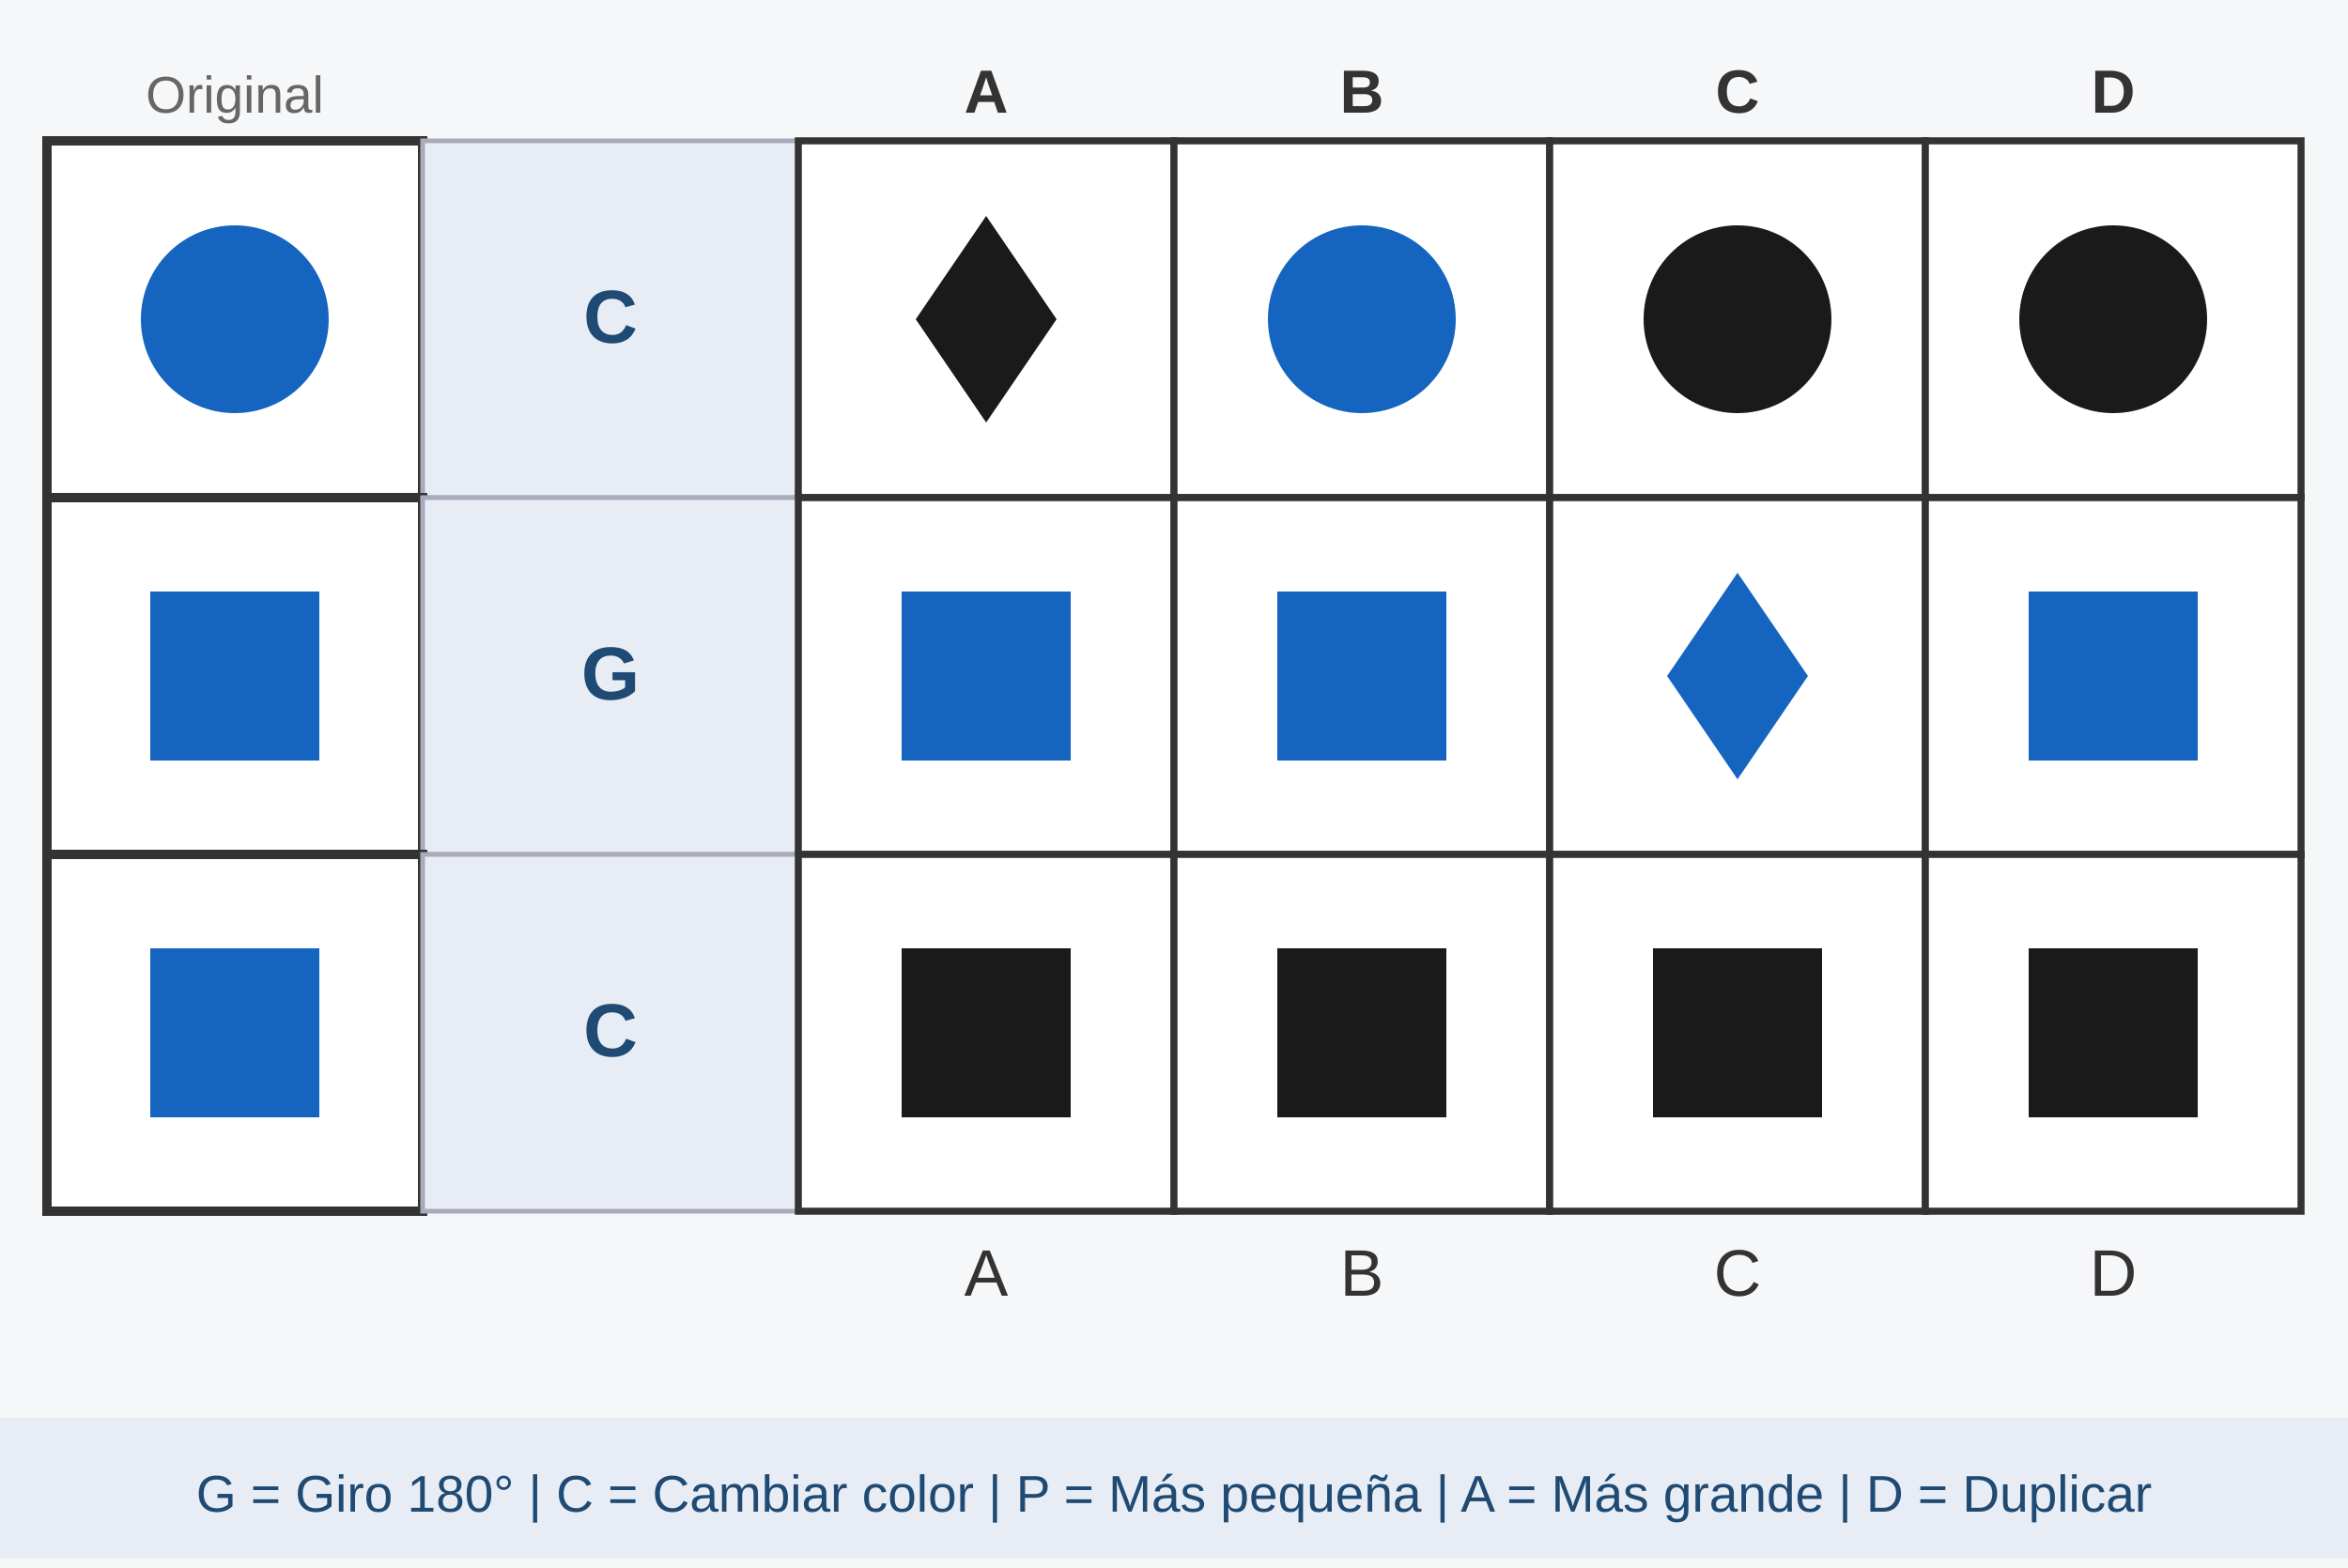
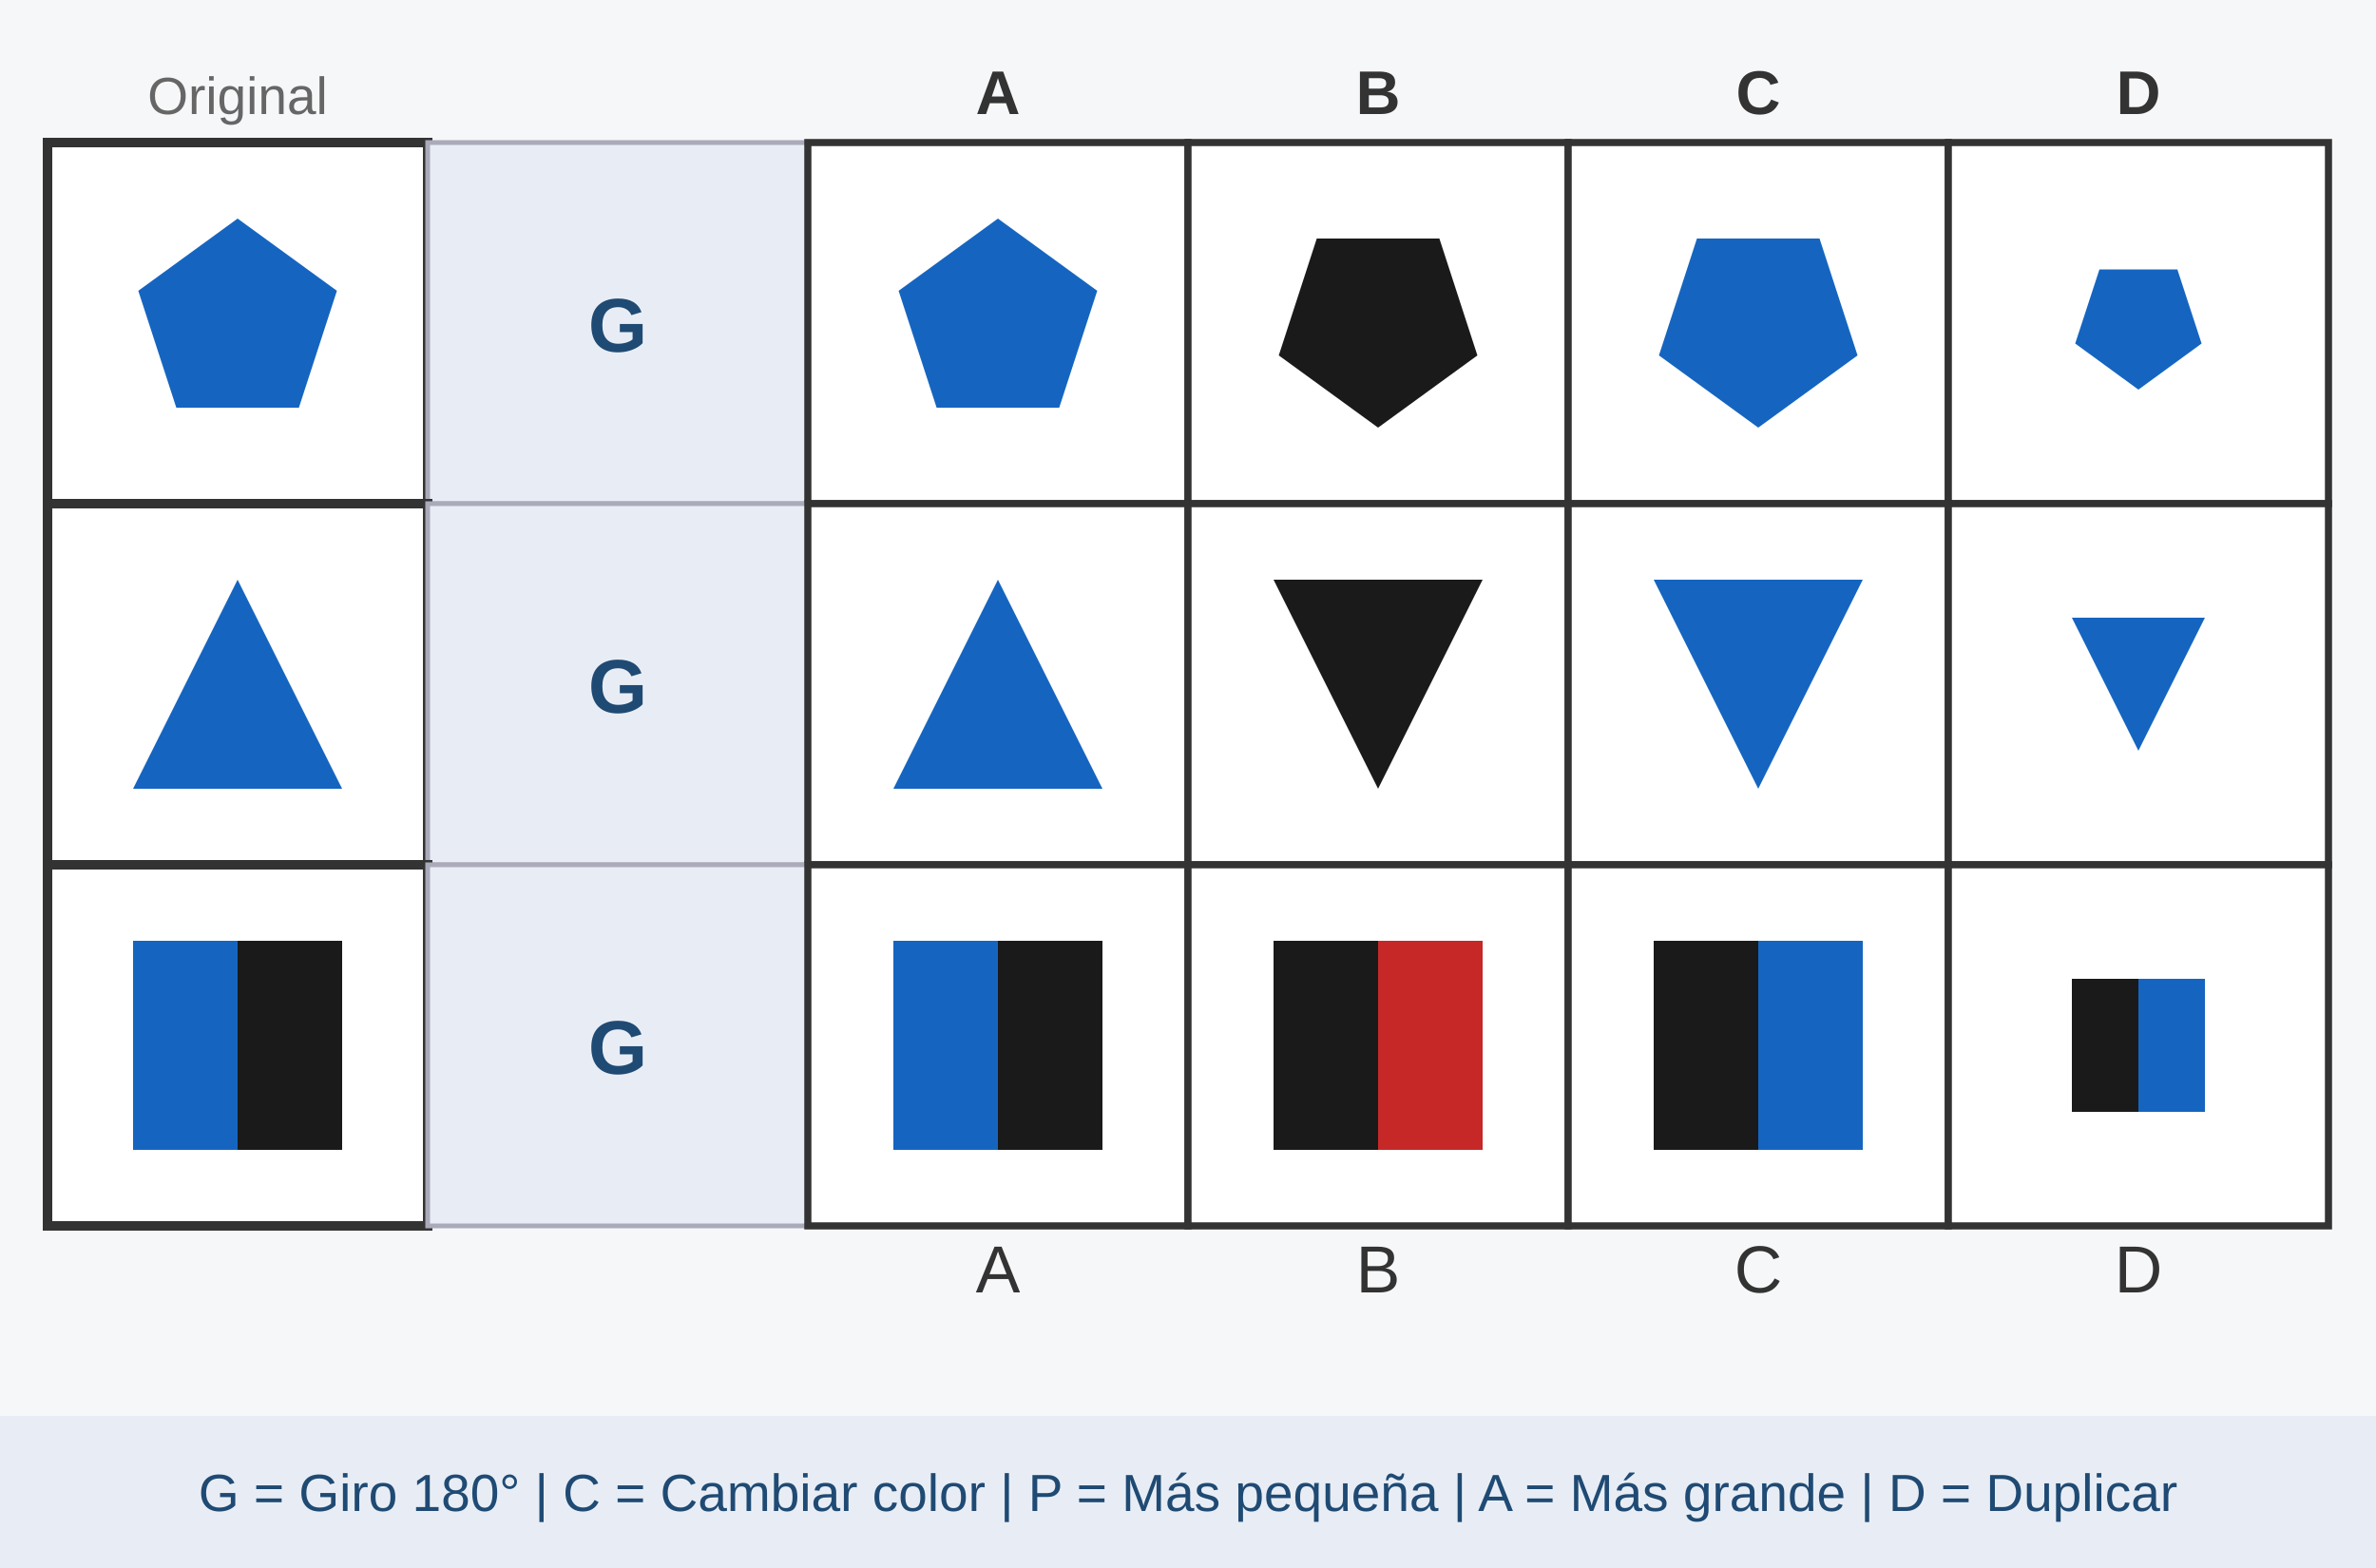
- <svg xmlns="http://www.w3.org/2000/svg" width="500" height="334" viewBox="0 0 500 334" font-family="Arial,sans-serif">
+ <svg xmlns="http://www.w3.org/2000/svg" width="500" height="330" viewBox="0 0 500 330" font-family="Arial,sans-serif">
  <rect width="100%" height="100%" fill="#f6f7f9" />
  <text x="50" y="24" font-size="11" fill="#666" text-anchor="middle">Original</text>
  <text x="210" y="24" font-size="13" font-weight="700" fill="#333" text-anchor="middle">A</text>
  <text x="290" y="24" font-size="13" font-weight="700" fill="#333" text-anchor="middle">B</text>
  <text x="370" y="24" font-size="13" font-weight="700" fill="#333" text-anchor="middle">C</text>
  <text x="450" y="24" font-size="13" font-weight="700" fill="#333" text-anchor="middle">D</text>
  <rect x="10" y="30" width="80" height="76" fill="white" stroke="#333" stroke-width="2" />
-   <circle cx="50.0" cy="68.0" r="20.0" fill="#1565C0" />
+   <polygon points="50.0,46.0 70.9,61.2 62.9,85.8 37.1,85.8 29.1,61.2" fill="#1565C0" />
  <rect x="90" y="30" width="80" height="76" fill="#e8edf5" stroke="#aab" stroke-width="1" />
-   <text x="130" y="73" font-size="16" font-weight="700" fill="#1f4a73" text-anchor="middle">C</text>
+   <text x="130" y="74" font-size="16" font-weight="700" fill="#1f4a73" text-anchor="middle">G</text>
  <rect x="170" y="30" width="80" height="76" fill="white" stroke="#333" stroke-width="1.5" />
-   <polygon points="210.0,46.0 225.0,68.0 210.0,90.0 195.0,68.0" fill="#1a1a1a" />
+   <polygon points="210.0,46.0 230.9,61.2 222.9,85.8 197.1,85.8 189.1,61.2" fill="#1565C0" />
  <rect x="250" y="30" width="80" height="76" fill="white" stroke="#333" stroke-width="1.5" />
-   <circle cx="290.0" cy="68.0" r="20.0" fill="#1565C0" />
+   <polygon points="290.0,90.0 269.1,74.8 277.1,50.2 302.9,50.2 310.9,74.8" fill="#1a1a1a" />
  <rect x="330" y="30" width="80" height="76" fill="white" stroke="#333" stroke-width="1.5" />
-   <circle cx="370.0" cy="68.0" r="20.0" fill="#1a1a1a" />
+   <polygon points="370.0,90.0 349.1,74.8 357.1,50.2 382.9,50.2 390.9,74.8" fill="#1565C0" />
  <rect x="410" y="30" width="80" height="76" fill="white" stroke="#333" stroke-width="1.5" />
-   <circle cx="450.0" cy="68.0" r="20.0" fill="#1a1a1a" />
+   <polygon points="450.0,82.0 436.7,72.3 441.8,56.7 458.2,56.7 463.3,72.3" fill="#1565C0" />
  <rect x="10" y="106" width="80" height="76" fill="white" stroke="#333" stroke-width="2" />
-   <rect x="32.0" y="126.0" width="36.0" height="36.0" fill="#1565C0" />
+   <polygon points="50.0,122.0 28.0,166.0 72.0,166.0" fill="#1565C0" />
  <rect x="90" y="106" width="80" height="76" fill="#e8edf5" stroke="#aab" stroke-width="1" />
-   <text x="130" y="149" font-size="16" font-weight="700" fill="#1f4a73" text-anchor="middle">G</text>
+   <text x="130" y="150" font-size="16" font-weight="700" fill="#1f4a73" text-anchor="middle">G</text>
  <rect x="170" y="106" width="80" height="76" fill="white" stroke="#333" stroke-width="1.5" />
-   <rect x="192.0" y="126.0" width="36.0" height="36.0" fill="#1565C0" />
+   <polygon points="210.0,122.0 188.0,166.0 232.0,166.0" fill="#1565C0" />
  <rect x="250" y="106" width="80" height="76" fill="white" stroke="#333" stroke-width="1.5" />
-   <rect x="272.0" y="126.0" width="36.0" height="36.0" fill="#1565C0" />
+   <polygon points="290.0,166.0 268.0,122.0 312.0,122.0" fill="#1a1a1a" />
  <rect x="330" y="106" width="80" height="76" fill="white" stroke="#333" stroke-width="1.5" />
-   <polygon points="370.0,122.0 385.0,144.0 370.0,166.0 355.0,144.0" fill="#1565C0" />
+   <polygon points="370.0,166.0 348.0,122.0 392.0,122.0" fill="#1565C0" />
  <rect x="410" y="106" width="80" height="76" fill="white" stroke="#333" stroke-width="1.5" />
-   <rect x="432.0" y="126.0" width="36.0" height="36.0" fill="#1565C0" />
+   <polygon points="450.0,158.0 436.0,130.0 464.0,130.0" fill="#1565C0" />
  <rect x="10" y="182" width="80" height="76" fill="white" stroke="#333" stroke-width="2" />
-   <rect x="32.0" y="202.0" width="36.0" height="36.0" fill="#1565C0" />
+   <rect x="28" y="198" width="22" height="44" fill="#1565C0" />
+   <rect x="50.0" y="198" width="22" height="44" fill="#1a1a1a" />
  <rect x="90" y="182" width="80" height="76" fill="#e8edf5" stroke="#aab" stroke-width="1" />
-   <text x="130" y="225" font-size="16" font-weight="700" fill="#1f4a73" text-anchor="middle">C</text>
+   <text x="130" y="226" font-size="16" font-weight="700" fill="#1f4a73" text-anchor="middle">G</text>
  <rect x="170" y="182" width="80" height="76" fill="white" stroke="#333" stroke-width="1.5" />
-   <rect x="192.0" y="202.0" width="36.0" height="36.0" fill="#1a1a1a" />
+   <rect x="188" y="198" width="22" height="44" fill="#1565C0" />
+   <rect x="210.0" y="198" width="22" height="44" fill="#1a1a1a" />
  <rect x="250" y="182" width="80" height="76" fill="white" stroke="#333" stroke-width="1.5" />
-   <rect x="272.0" y="202.0" width="36.0" height="36.0" fill="#1a1a1a" />
+   <rect x="268" y="198" width="22" height="44" fill="#1a1a1a" />
+   <rect x="290.0" y="198" width="22" height="44" fill="#C62828" />
  <rect x="330" y="182" width="80" height="76" fill="white" stroke="#333" stroke-width="1.5" />
-   <rect x="352.0" y="202.0" width="36.0" height="36.0" fill="#1a1a1a" />
+   <rect x="348" y="198" width="22" height="44" fill="#1a1a1a" />
+   <rect x="370.0" y="198" width="22" height="44" fill="#1565C0" />
  <rect x="410" y="182" width="80" height="76" fill="white" stroke="#333" stroke-width="1.5" />
-   <rect x="432.0" y="202.0" width="36.0" height="36.0" fill="#1a1a1a" />
-   <text x="210" y="276" font-size="14" font-weight="normal" fill="#333" text-anchor="middle">A</text>
-   <text x="290" y="276" font-size="14" font-weight="normal" fill="#333" text-anchor="middle">B</text>
-   <text x="370" y="276" font-size="14" font-weight="normal" fill="#333" text-anchor="middle">C</text>
-   <text x="450" y="276" font-size="14" font-weight="normal" fill="#333" text-anchor="middle">D</text>
-   <rect x="0" y="302" width="500" height="30" fill="#e8edf5" />
-   <text x="250" y="322" font-size="11" fill="#1f4a73" text-anchor="middle" font-family="Arial,sans-serif">G = Giro 180°  |  C = Cambiar color  |  P = Más pequeña  |  A = Más grande  |  D = Duplicar</text>
+   <rect x="436" y="206" width="14" height="28" fill="#1a1a1a" />
+   <rect x="450.0" y="206" width="14" height="28" fill="#1565C0" />
+   <text x="210" y="272" font-size="14" font-weight="normal" fill="#333" text-anchor="middle">A</text>
+   <text x="290" y="272" font-size="14" font-weight="normal" fill="#333" text-anchor="middle">B</text>
+   <text x="370" y="272" font-size="14" font-weight="normal" fill="#333" text-anchor="middle">C</text>
+   <text x="450" y="272" font-size="14" font-weight="normal" fill="#333" text-anchor="middle">D</text>
+   <rect x="0" y="298" width="500" height="32" fill="#e8edf5" />
+   <text x="250" y="318" font-size="11" fill="#1f4a73" text-anchor="middle" font-family="Arial,sans-serif">G = Giro 180°  |  C = Cambiar color  |  P = Más pequeña  |  A = Más grande  |  D = Duplicar</text>
</svg>
